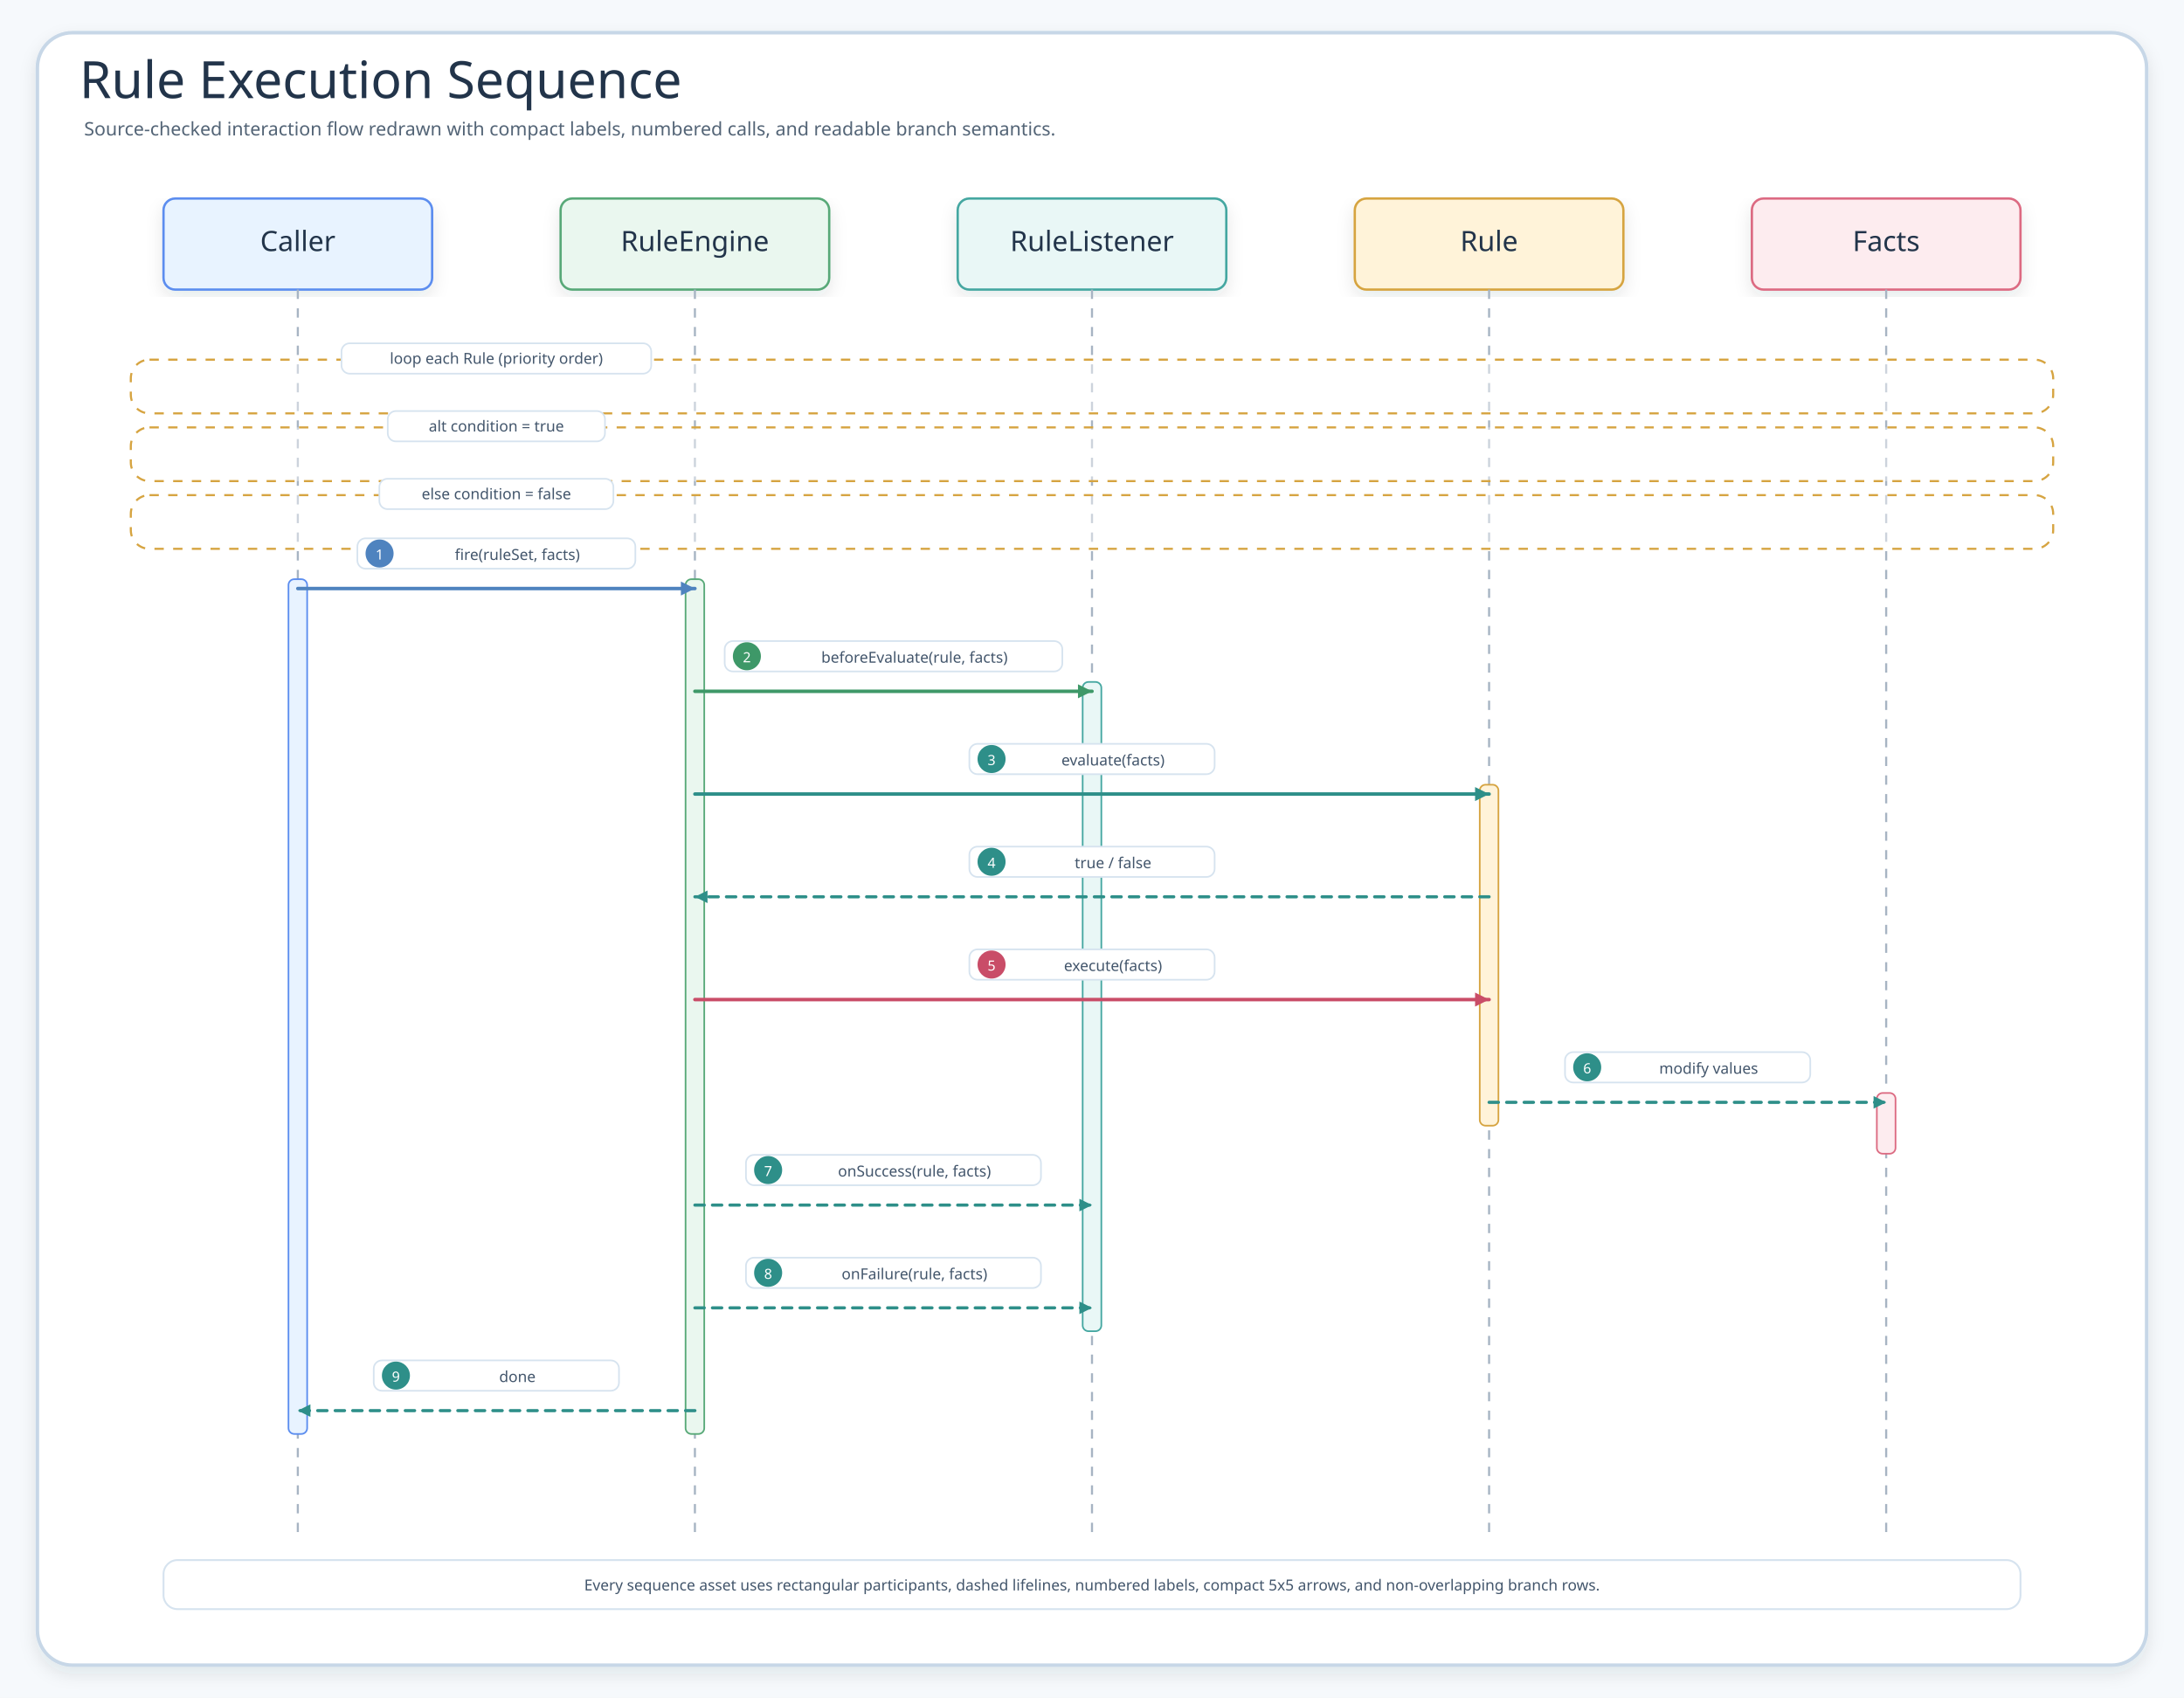
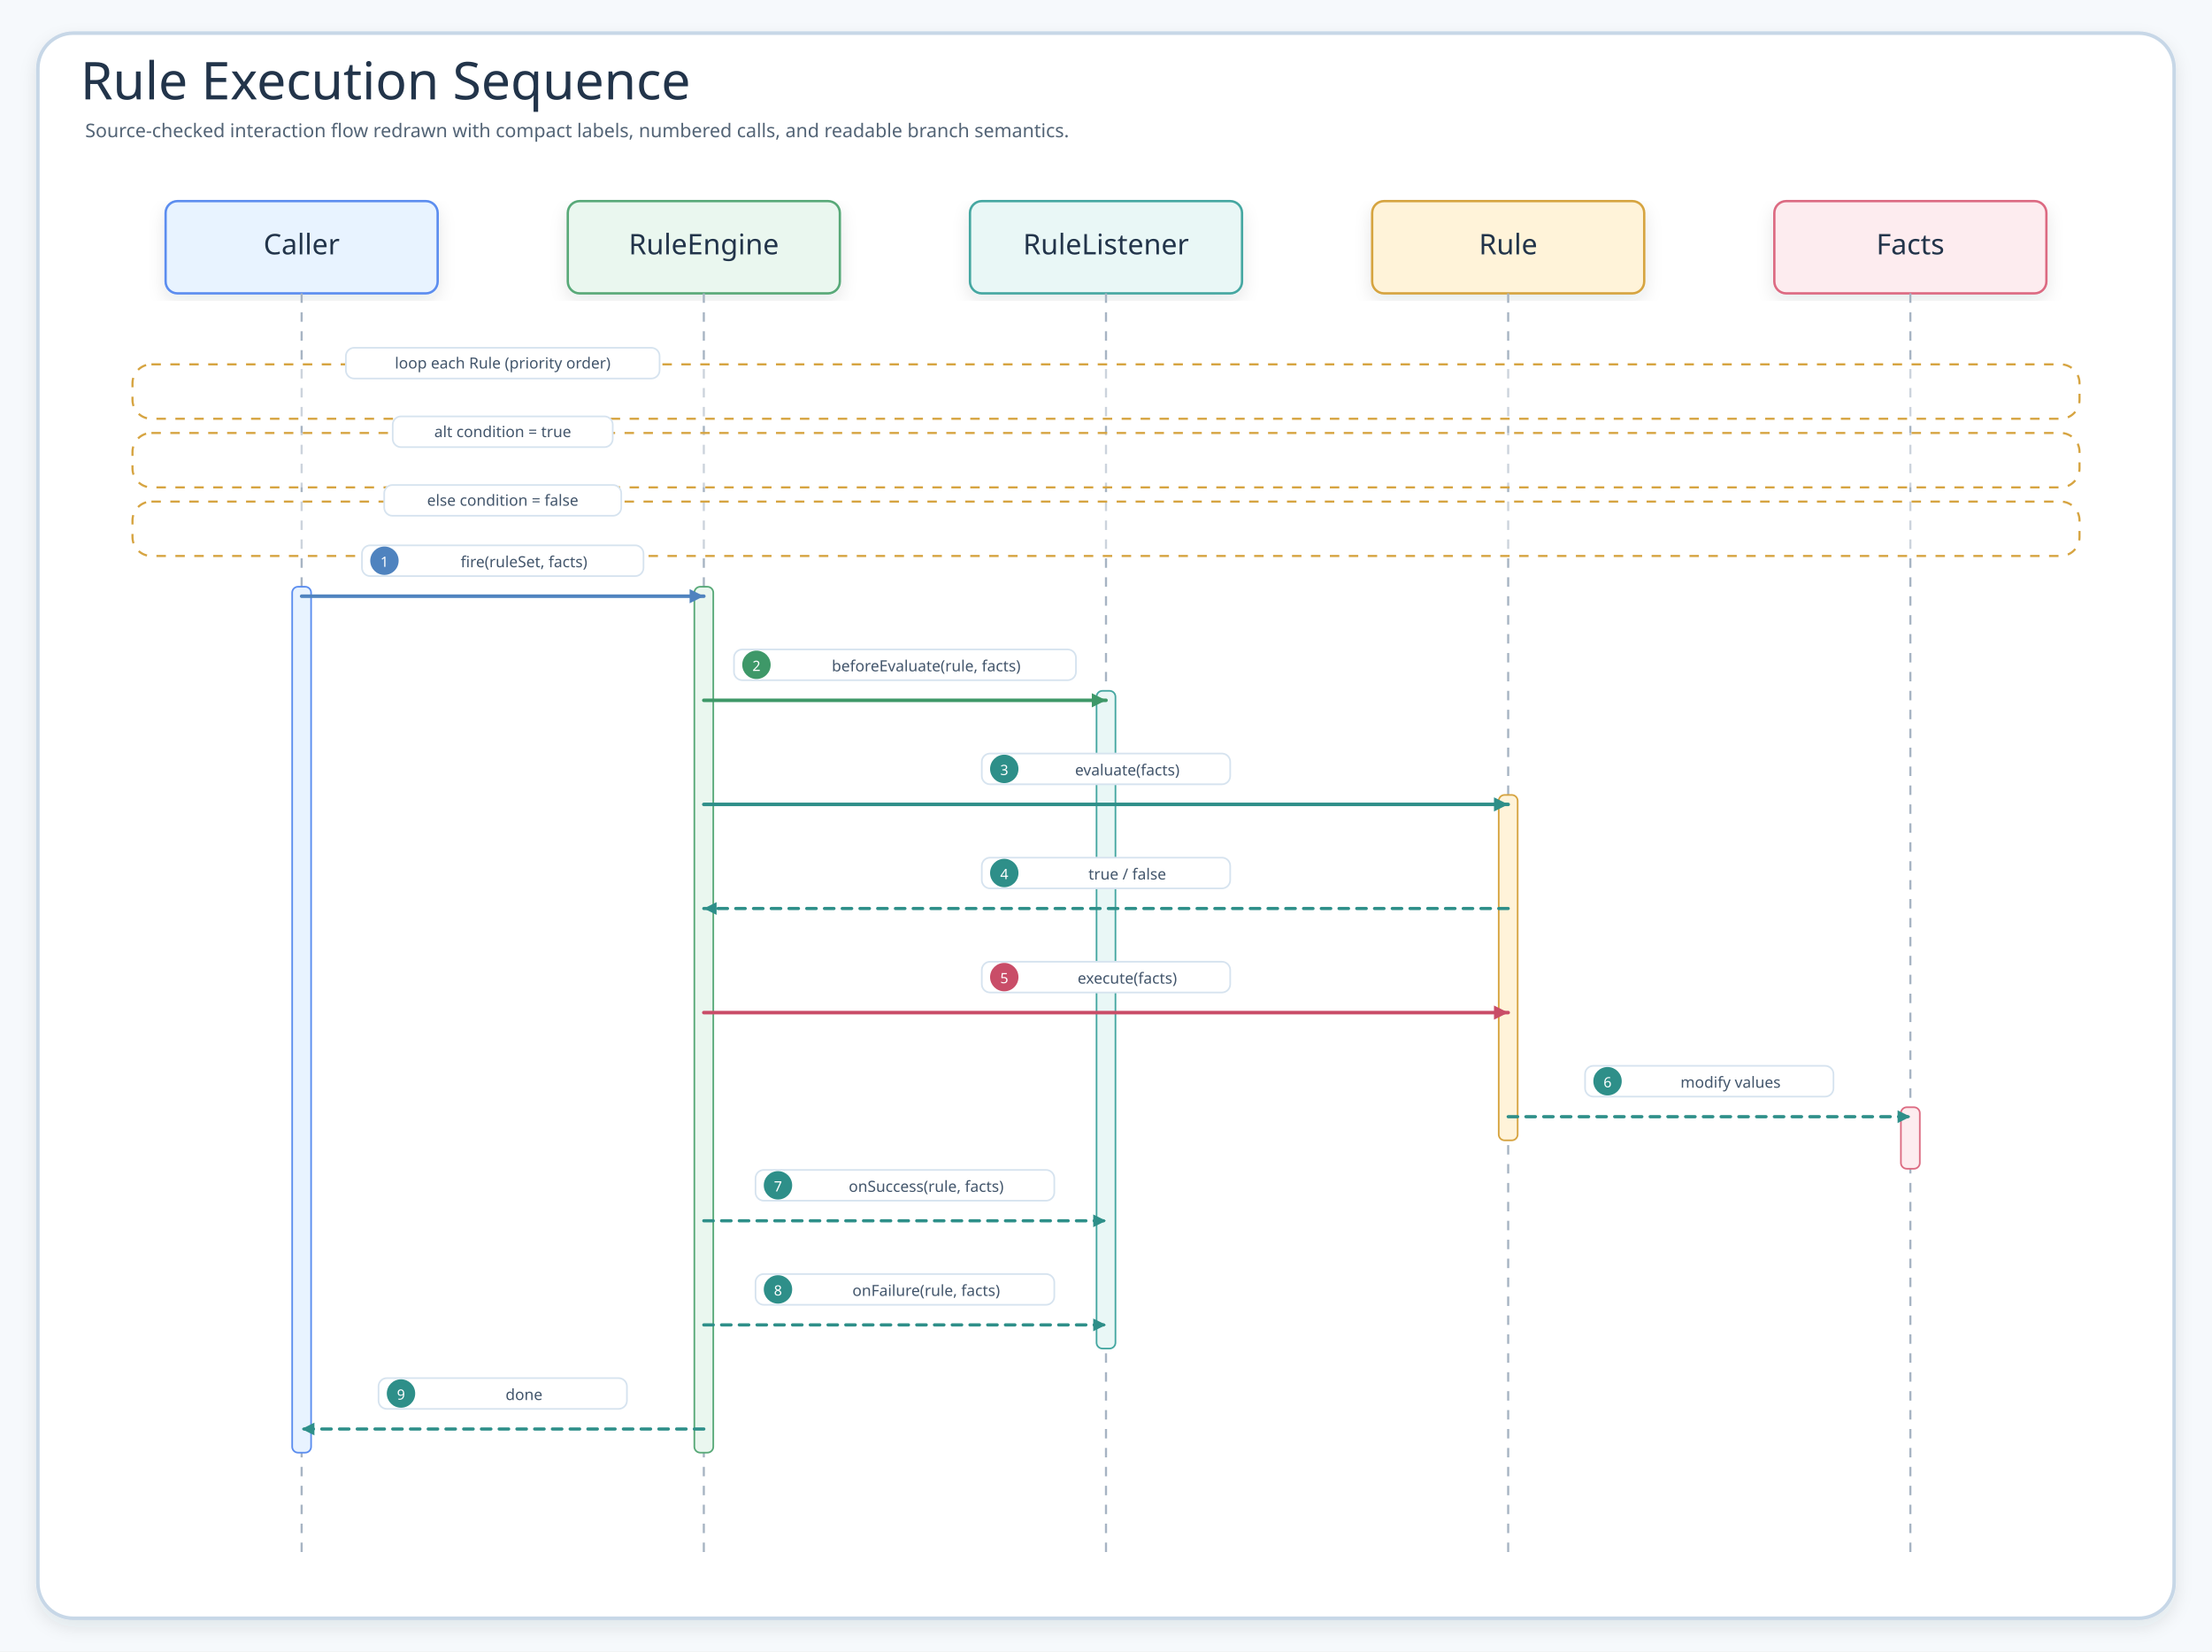
- <svg xmlns="http://www.w3.org/2000/svg" width="1870" height="1454" viewBox="0 0 1870 1454" role="img" aria-label="Rule Execution Sequence">
+ <svg xmlns="http://www.w3.org/2000/svg" width="1870" height="1396" viewBox="0 0 1870 1396" role="img" aria-label="Rule Execution Sequence">
  <defs>
    <filter id="shadow" x="-8%" y="-8%" width="116%" height="116%">
      <feDropShadow dx="0" dy="6" stdDeviation="7" flood-color="#203040" flood-opacity="0.10" />
    </filter>
    <marker id="seqArrow-blue" markerWidth="5" markerHeight="5" refX="4.5" refY="2.5" orient="auto" markerUnits="strokeWidth">
      <path d="M 0.5 0.5 L 4.5 2.5 L 0.5 4.5 Z" fill="#4F83BF" />
    </marker>
    <marker id="seqArrow-green" markerWidth="5" markerHeight="5" refX="4.5" refY="2.5" orient="auto" markerUnits="strokeWidth">
      <path d="M 0.5 0.5 L 4.5 2.5 L 0.5 4.5 Z" fill="#3E9868" />
    </marker>
    <marker id="seqArrow-teal" markerWidth="5" markerHeight="5" refX="4.5" refY="2.5" orient="auto" markerUnits="strokeWidth">
      <path d="M 0.5 0.5 L 4.5 2.5 L 0.5 4.5 Z" fill="#2E8F89" />
    </marker>
    <marker id="seqArrow-amber" markerWidth="5" markerHeight="5" refX="4.5" refY="2.5" orient="auto" markerUnits="strokeWidth">
      <path d="M 0.5 0.5 L 4.5 2.5 L 0.5 4.5 Z" fill="#B9851B" />
    </marker>
    <marker id="seqArrow-pink" markerWidth="5" markerHeight="5" refX="4.5" refY="2.5" orient="auto" markerUnits="strokeWidth">
      <path d="M 0.5 0.5 L 4.5 2.5 L 0.5 4.5 Z" fill="#C94D68" />
    </marker>
    <marker id="seqArrow-purple" markerWidth="5" markerHeight="5" refX="4.5" refY="2.5" orient="auto" markerUnits="strokeWidth">
      <path d="M 0.5 0.5 L 4.5 2.5 L 0.5 4.5 Z" fill="#755BC6" />
    </marker>
    <marker id="seqArrow-gray" markerWidth="5" markerHeight="5" refX="4.5" refY="2.5" orient="auto" markerUnits="strokeWidth">
      <path d="M 0.5 0.5 L 4.5 2.5 L 0.5 4.5 Z" fill="#758297" />
    </marker>
    <style>
    .canvas{fill:#F6F9FC}.frame{fill:#fff;stroke:#C7D7E7;stroke-width:3;filter:url(#shadow)}
    .title{font-family:"Architects Daughter";font-size:44px;fill:#22344A}.subtitle{font-family:"Comic Mono";font-size:16px;fill:#536476}
    .card{filter:url(#shadow);stroke-width:2}.cardTitle{font-family:"Architects Daughter";font-size:24px;fill:#22344A}.detail{font-family:"Comic Mono";font-size:13px;fill:#42556B}
    .lifeline{stroke:#A7B4C3;stroke-width:1.8;stroke-dasharray:8 8}.seq{fill:none;stroke-width:3;stroke-linecap:round}.seqReturn{fill:none;stroke-width:2.7;stroke-linecap:round;stroke-dasharray:8 7}
    .labelPill{fill:#fff;stroke:#D6E3EF;stroke-width:1.4}.altBox{fill:#FFFFFF;fill-opacity:.42;stroke:#D6A441;stroke-width:1.8;stroke-dasharray:8 8}
  </style>
  </defs>
-   <rect class="canvas" width="1870" height="1454" />
-   <rect class="frame" x="32" y="28" width="1806" height="1398" rx="30" />
+   <rect class="canvas" width="1870" height="1396" />
+   <rect class="frame" x="32" y="28" width="1806" height="1340" rx="30" />
  <text class="title" x="68" y="84">Rule Execution Sequence</text>
  <text class="subtitle" x="72" y="116">Source-checked interaction flow redrawn with compact labels, numbered calls, and readable branch semantics.</text>
  <g id="seq-caller">
    <rect class="card" x="140" y="170" width="230" height="78" rx="10" fill="#E8F3FF" stroke="#5B8DEF" />
    <text class="cardTitle" x="255" y="215" text-anchor="middle">Caller</text>
    <line class="lifeline" x1="255" y1="248" x2="255" y2="1312" />
  </g>
  <g id="seq-ruleengine">
    <rect class="card" x="480" y="170" width="230" height="78" rx="10" fill="#EAF7EF" stroke="#58A978" />
    <text class="cardTitle" x="595" y="215" text-anchor="middle">RuleEngine</text>
    <line class="lifeline" x1="595" y1="248" x2="595" y2="1312" />
  </g>
  <g id="seq-rulelistener">
    <rect class="card" x="820" y="170" width="230" height="78" rx="10" fill="#E9F7F6" stroke="#45A7A1" />
    <text class="cardTitle" x="935" y="215" text-anchor="middle">RuleListener</text>
    <line class="lifeline" x1="935" y1="248" x2="935" y2="1312" />
  </g>
  <g id="seq-rule">
    <rect class="card" x="1160" y="170" width="230" height="78" rx="10" fill="#FFF3D9" stroke="#D6A441" />
    <text class="cardTitle" x="1275" y="215" text-anchor="middle">Rule</text>
    <line class="lifeline" x1="1275" y1="248" x2="1275" y2="1312" />
  </g>
  <g id="seq-facts">
    <rect class="card" x="1500" y="170" width="230" height="78" rx="10" fill="#FDECEF" stroke="#DC6B82" />
    <text class="cardTitle" x="1615" y="215" text-anchor="middle">Facts</text>
    <line class="lifeline" x1="1615" y1="248" x2="1615" y2="1312" />
  </g>
  <g>
    <rect class="altBox" x="112" y="308" width="1646" height="46" rx="16" />
    <rect class="labelPill branchPill" x="292.4" y="294" width="265.2" height="26" rx="7" />
    <text class="detail" x="425" y="307" text-anchor="middle" dominant-baseline="middle">loop each Rule (priority order)</text>
  </g>
  <g>
    <rect class="altBox" x="112" y="366" width="1646" height="46" rx="16" />
    <rect class="labelPill branchPill" x="332" y="352" width="186" height="26" rx="7" />
    <text class="detail" x="425" y="365" text-anchor="middle" dominant-baseline="middle">alt condition = true</text>
  </g>
  <g>
    <rect class="altBox" x="112" y="424" width="1646" height="46" rx="16" />
    <rect class="labelPill branchPill" x="324.8" y="410" width="200.4" height="26" rx="7" />
    <text class="detail" x="425" y="423" text-anchor="middle" dominant-baseline="middle">else condition = false</text>
  </g>
  <rect x="247" y="496" width="16" height="732" rx="5" fill="#E8F3FF" stroke="#5B8DEF" stroke-width="1.4" />
  <rect x="587" y="496" width="16" height="732" rx="5" fill="#EAF7EF" stroke="#58A978" stroke-width="1.4" />
  <rect x="927" y="584" width="16" height="556" rx="5" fill="#E9F7F6" stroke="#45A7A1" stroke-width="1.4" />
  <rect x="1267" y="672" width="16" height="292" rx="5" fill="#FFF3D9" stroke="#D6A441" stroke-width="1.4" />
  <rect x="1607" y="936" width="16" height="52" rx="5" fill="#FDECEF" stroke="#DC6B82" stroke-width="1.4" />
  <g id="m1">
    <rect class="labelPill" x="306" y="461" width="238" height="26" rx="7" />
    <circle cx="325" cy="474" r="12" fill="#4F83BF" />
    <text class="detail" x="325" y="475" text-anchor="middle" dominant-baseline="middle" style="fill:#fff;font-size:12px">1</text>
    <text class="detail" x="443" y="475" text-anchor="middle" dominant-baseline="middle">fire(ruleSet, facts)</text>
    <path class="seq" d="M255 504 L595 504" stroke="#4F83BF" marker-end="url(#seqArrow-blue)" />
  </g>
  <g id="m2">
    <rect class="labelPill" x="620.5" y="549" width="289.1" height="26" rx="7" />
    <circle cx="639.5" cy="562" r="12" fill="#3E9868" />
    <text class="detail" x="639.5" y="563" text-anchor="middle" dominant-baseline="middle" style="fill:#fff;font-size:12px">2</text>
    <text class="detail" x="783" y="563" text-anchor="middle" dominant-baseline="middle">beforeEvaluate(rule, facts)</text>
    <path class="seq" d="M595 592 L935 592" stroke="#3E9868" marker-end="url(#seqArrow-green)" />
  </g>
  <g id="m3">
    <rect class="labelPill" x="830" y="637" width="210" height="26" rx="7" />
    <circle cx="849" cy="650" r="12" fill="#2E8F89" />
    <text class="detail" x="849" y="651" text-anchor="middle" dominant-baseline="middle" style="fill:#fff;font-size:12px">3</text>
    <text class="detail" x="953" y="651" text-anchor="middle" dominant-baseline="middle">evaluate(facts)</text>
    <path class="seq" d="M595 680 L1275 680" stroke="#2E8F89" marker-end="url(#seqArrow-teal)" />
  </g>
  <g id="m4">
    <rect class="labelPill" x="830" y="725" width="210" height="26" rx="7" />
    <circle cx="849" cy="738" r="12" fill="#2E8F89" />
    <text class="detail" x="849" y="739" text-anchor="middle" dominant-baseline="middle" style="fill:#fff;font-size:12px">4</text>
    <text class="detail" x="953" y="739" text-anchor="middle" dominant-baseline="middle">true / false</text>
    <path class="seqReturn" d="M1275 768 L595 768" stroke="#2E8F89" marker-end="url(#seqArrow-teal)" />
  </g>
  <g id="m5">
    <rect class="labelPill" x="830" y="813" width="210" height="26" rx="7" />
    <circle cx="849" cy="826" r="12" fill="#C94D68" />
    <text class="detail" x="849" y="827" text-anchor="middle" dominant-baseline="middle" style="fill:#fff;font-size:12px">5</text>
    <text class="detail" x="953" y="827" text-anchor="middle" dominant-baseline="middle">execute(facts)</text>
    <path class="seq" d="M595 856 L1275 856" stroke="#C94D68" marker-end="url(#seqArrow-pink)" />
  </g>
  <g id="m6">
    <rect class="labelPill" x="1340" y="901" width="210" height="26" rx="7" />
    <circle cx="1359" cy="914" r="12" fill="#2E8F89" />
    <text class="detail" x="1359" y="915" text-anchor="middle" dominant-baseline="middle" style="fill:#fff;font-size:12px">6</text>
    <text class="detail" x="1463" y="915" text-anchor="middle" dominant-baseline="middle">modify values</text>
    <path class="seqReturn" d="M1275 944 L1615 944" stroke="#2E8F89" marker-end="url(#seqArrow-teal)" />
  </g>
  <g id="m7">
    <rect class="labelPill" x="638.7" y="989" width="252.6" height="26" rx="7" />
    <circle cx="657.7" cy="1002" r="12" fill="#2E8F89" />
    <text class="detail" x="657.7" y="1003" text-anchor="middle" dominant-baseline="middle" style="fill:#fff;font-size:12px">7</text>
    <text class="detail" x="783" y="1003" text-anchor="middle" dominant-baseline="middle">onSuccess(rule, facts)</text>
    <path class="seqReturn" d="M595 1032 L935 1032" stroke="#2E8F89" marker-end="url(#seqArrow-teal)" />
  </g>
  <g id="m8">
    <rect class="labelPill" x="638.7" y="1077" width="252.6" height="26" rx="7" />
    <circle cx="657.7" cy="1090" r="12" fill="#2E8F89" />
    <text class="detail" x="657.7" y="1091" text-anchor="middle" dominant-baseline="middle" style="fill:#fff;font-size:12px">8</text>
    <text class="detail" x="783" y="1091" text-anchor="middle" dominant-baseline="middle">onFailure(rule, facts)</text>
    <path class="seqReturn" d="M595 1120 L935 1120" stroke="#2E8F89" marker-end="url(#seqArrow-teal)" />
  </g>
  <g id="m9">
    <rect class="labelPill" x="320" y="1165" width="210" height="26" rx="7" />
    <circle cx="339" cy="1178" r="12" fill="#2E8F89" />
    <text class="detail" x="339" y="1179" text-anchor="middle" dominant-baseline="middle" style="fill:#fff;font-size:12px">9</text>
    <text class="detail" x="443" y="1179" text-anchor="middle" dominant-baseline="middle">done</text>
    <path class="seqReturn" d="M595 1208 L255 1208" stroke="#2E8F89" marker-end="url(#seqArrow-teal)" />
  </g>
-   <g>
-     <rect x="140" y="1336" width="1590" height="42" rx="12" fill="#FFFFFF" stroke="#D6E3EF" stroke-width="1.6" />
-     <text class="detail" x="935" y="1362" text-anchor="middle">Every sequence asset uses rectangular participants, dashed lifelines, numbered labels, compact 5x5 arrows, and non-overlapping branch rows.</text>
-   </g>
</svg>
